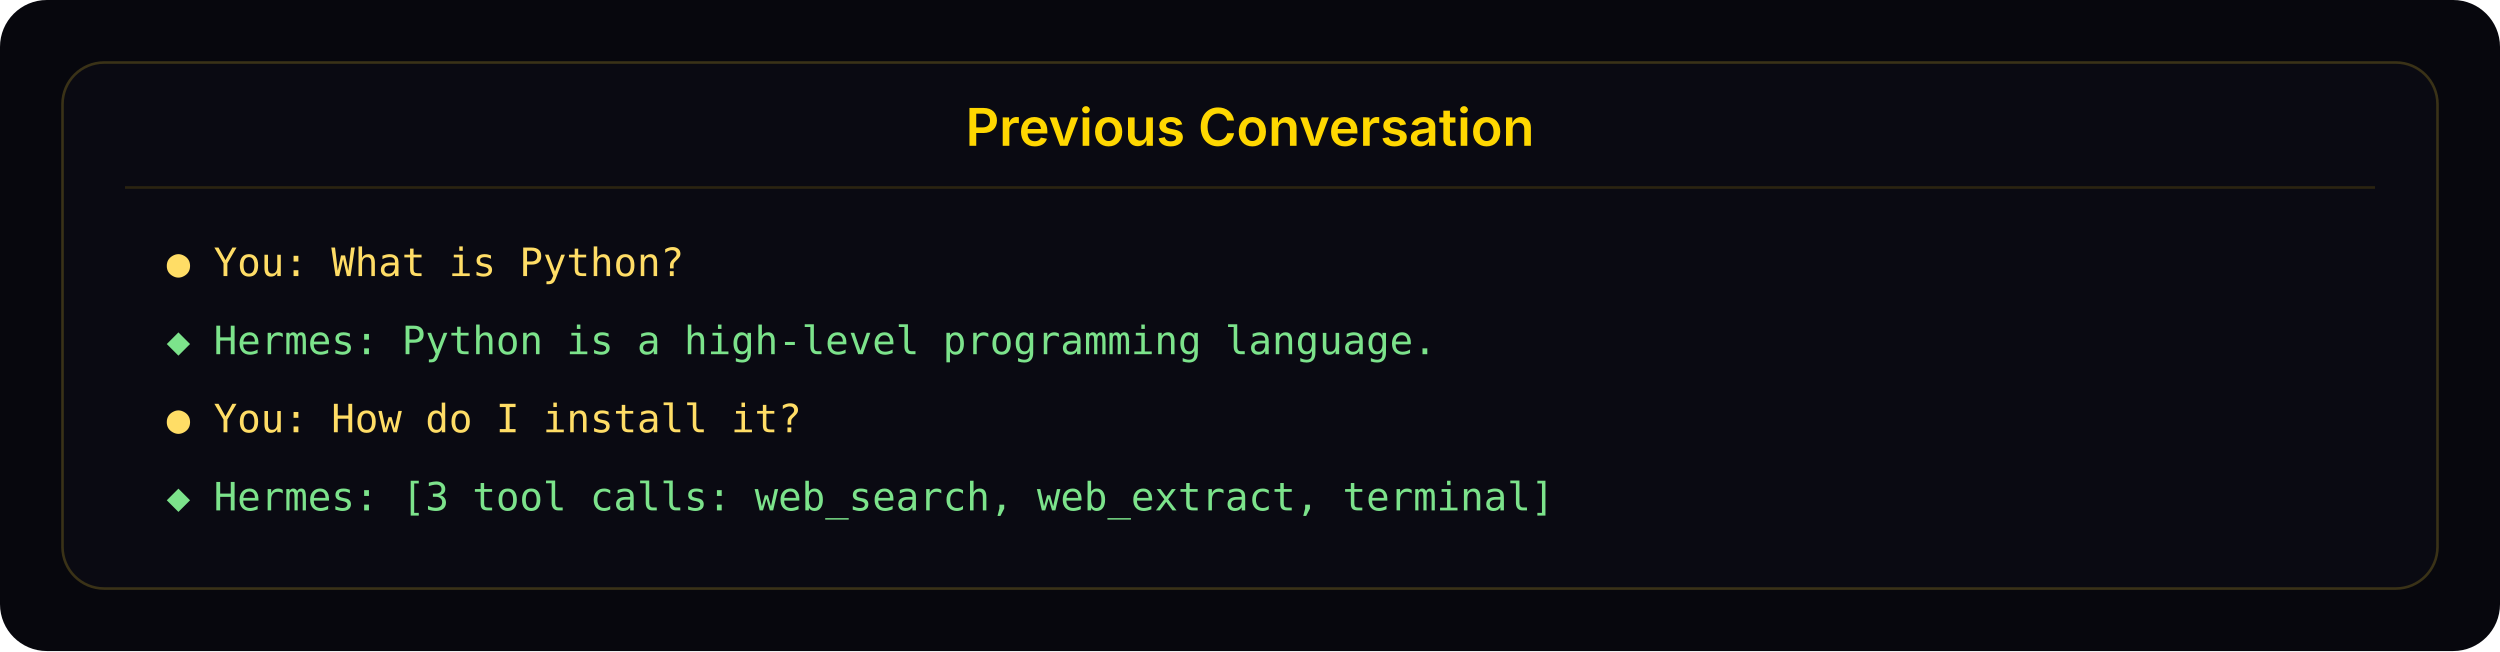
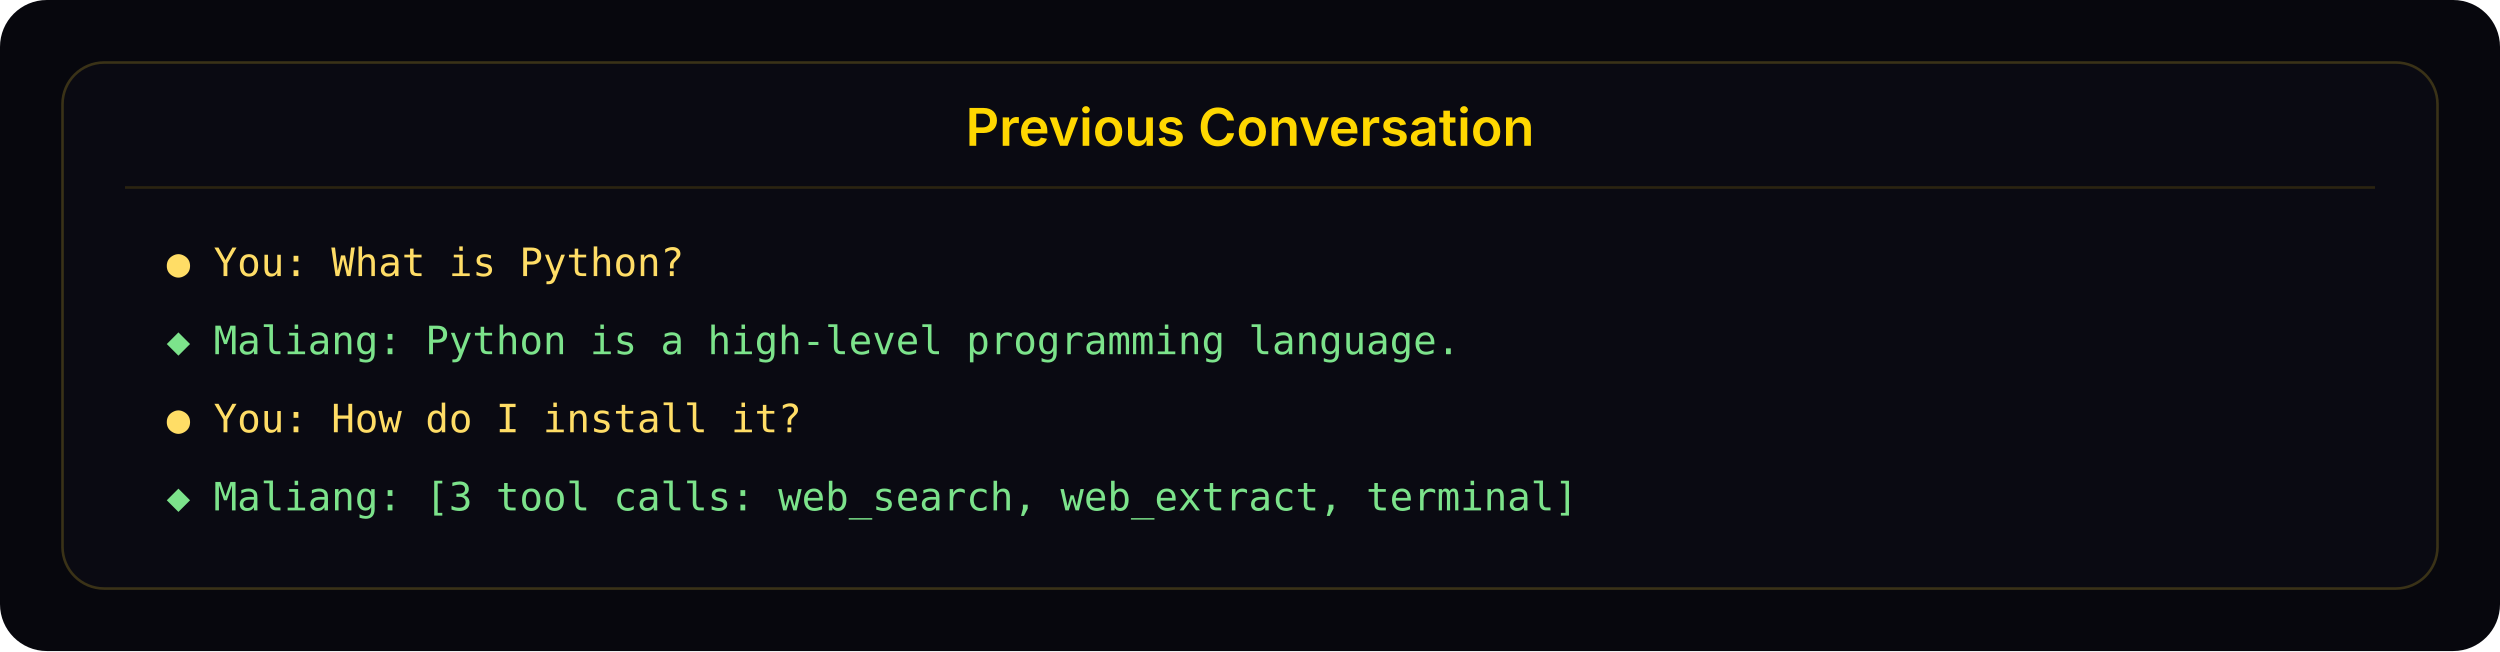
<svg xmlns="http://www.w3.org/2000/svg" width="960" height="250" viewBox="0 0 960 250" role="img" aria-labelledby="title desc">
  <rect width="960" height="250" rx="18" fill="#07070d" />
  <rect x="24" y="24" width="912" height="202" rx="16" fill="#0a0a12" stroke="#3a3217" />
  <text x="480" y="56" text-anchor="middle" fill="#ffd700" font-family="Inter, sans-serif" font-size="20" font-weight="600">Previous Conversation</text>
  <line x1="48" y1="72" x2="912" y2="72" stroke="#2b2410" />
  <text x="64" y="106" fill="#ffdd66" font-family="JetBrains Mono, monospace" font-size="15">● You: What is Python?</text>
-   <text x="64" y="136" fill="#7ce38b" font-family="JetBrains Mono, monospace" font-size="15">◆ Hermes: Python is a high-level programming language.</text>
+   <text x="64" y="136" fill="#7ce38b" font-family="JetBrains Mono, monospace" font-size="15">◆ Maliang: Python is a high-level programming language.</text>
  <text x="64" y="166" fill="#ffdd66" font-family="JetBrains Mono, monospace" font-size="15">● You: How do I install it?</text>
-   <text x="64" y="196" fill="#7ce38b" font-family="JetBrains Mono, monospace" font-size="15">◆ Hermes: [3 tool calls: web_search, web_extract, terminal]</text>
+   <text x="64" y="196" fill="#7ce38b" font-family="JetBrains Mono, monospace" font-size="15">◆ Maliang: [3 tool calls: web_search, web_extract, terminal]</text>
</svg>
